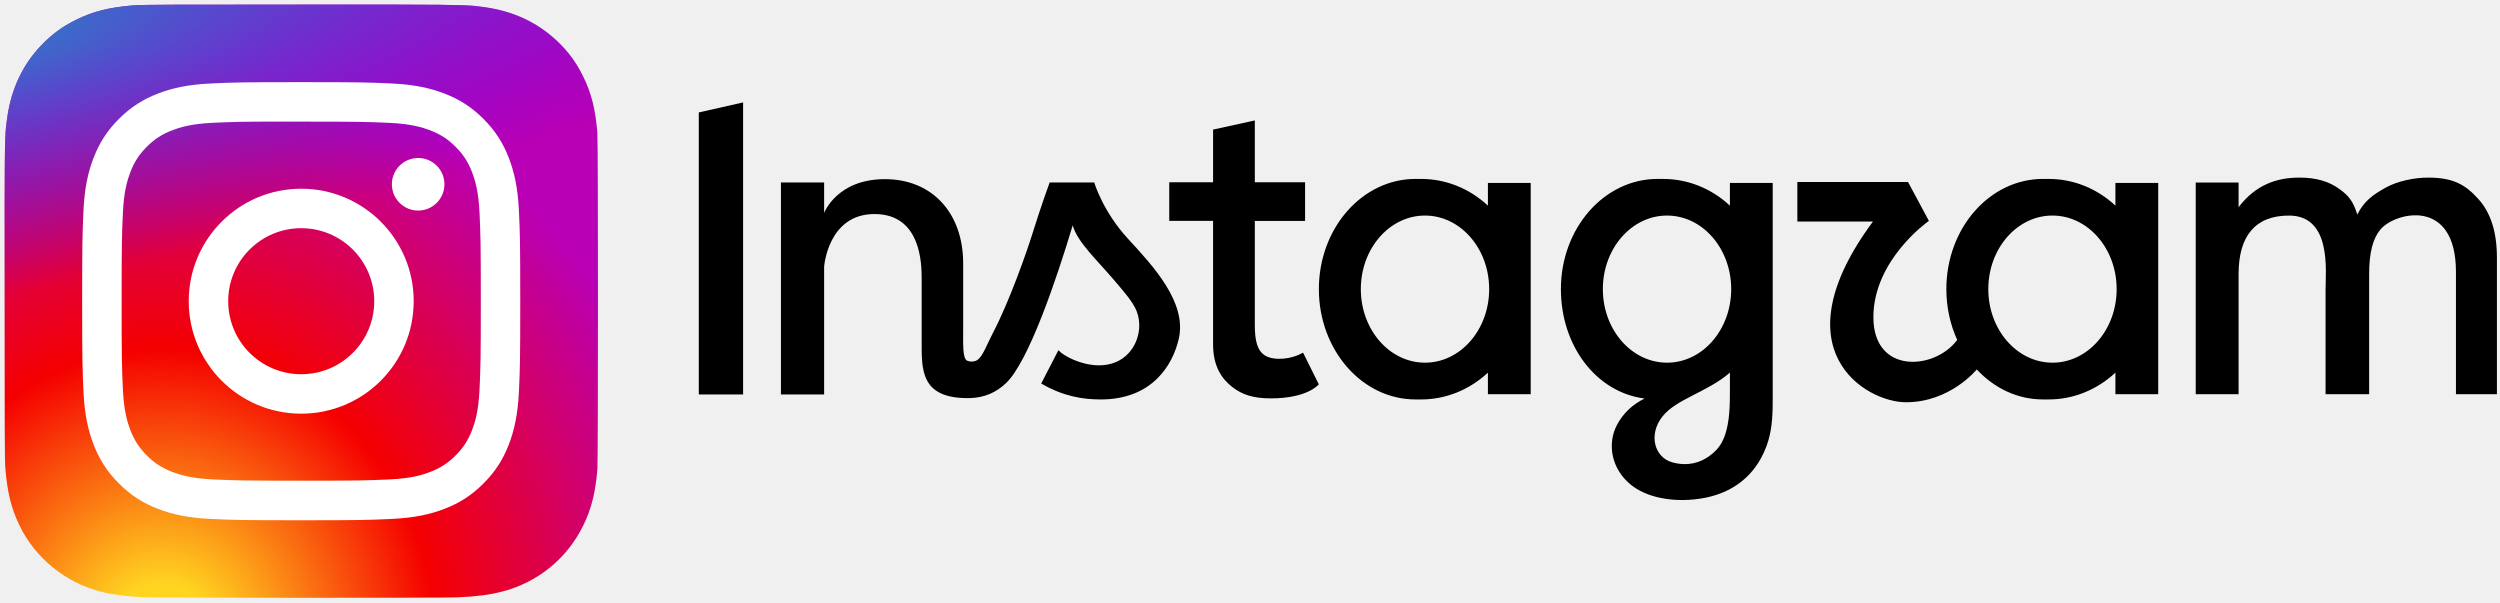
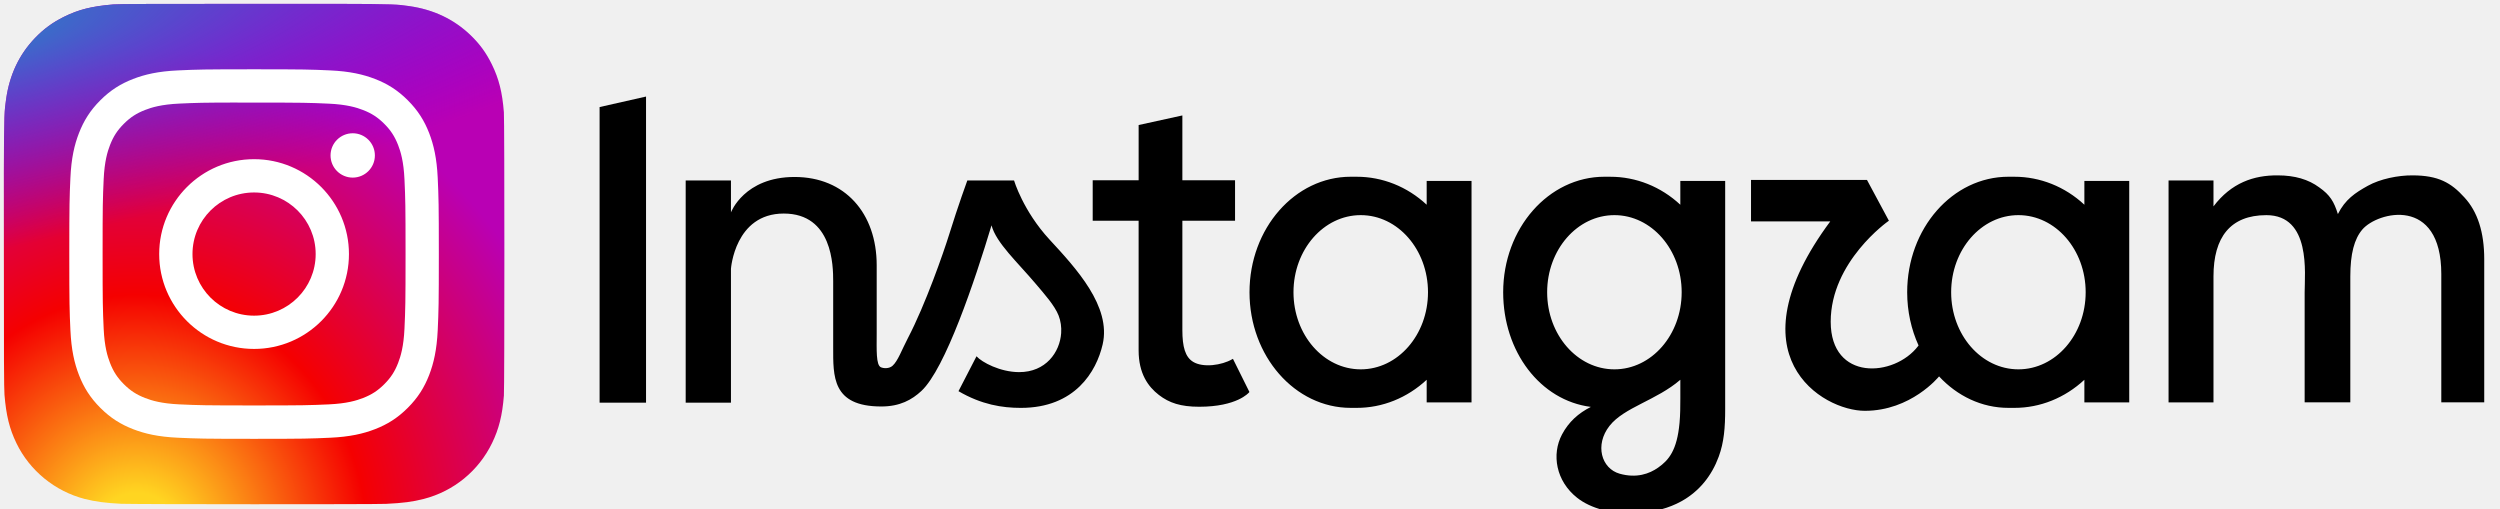
- <svg xmlns="http://www.w3.org/2000/svg" viewBox="0 0 415 100" fill="none" role="img" aria-label="Instagram">
+ <svg xmlns="http://www.w3.org/2000/svg" viewBox="0 0 492 100" fill="none" role="img" aria-label="Instagram">
  <defs>
    <linearGradient id="ig-grad-b-dark">
      <stop offset="0" stop-color="#3771c8" />
      <stop offset="0.128" stop-color="#3771c8" />
      <stop offset="1" stop-color="#6000ff" stop-opacity="0" />
    </linearGradient>
    <linearGradient id="ig-grad-a-dark">
      <stop offset="0" stop-color="#ffd521" />
      <stop offset="0.1" stop-color="#ffd521" />
      <stop offset="0.5" stop-color="#f50000" />
      <stop offset="1" stop-color="#b900b4" />
    </linearGradient>
    <radialGradient id="ig-rad-c-dark" cx="158.429" cy="578.088" r="65" gradientUnits="userSpaceOnUse" gradientTransform="matrix(0 -1.98198 1.8439 0 -1031.402 454.004)" fx="158.429" fy="578.088" href="#ig-grad-a-dark" />
    <radialGradient id="ig-rad-d-dark" cx="147.694" cy="473.455" r="65" gradientUnits="userSpaceOnUse" gradientTransform="matrix(0.17394 0.86872 -3.5818 0.71718 1648.348 -458.493)" fx="147.694" fy="473.455" href="#ig-grad-b-dark" />
  </defs>
-   <g transform="scale(0.7575758)">
+   <g transform="scale(0.757576)">
    <path fill="url(#ig-rad-c-dark)" d="M65.03 0C37.888 0 29.95.028 28.407.156c-5.57.463-9.036 1.34-12.812 3.22-2.91 1.445-5.205 3.12-7.47 5.468C4 13.126 1.5 18.394.595 24.656c-.44 3.04-.568 3.66-.594 19.188-.01 5.176 0 11.988 0 21.125 0 27.12.03 35.05.16 36.59.45 5.42 1.3 8.83 3.1 12.56 3.44 7.14 10.01 12.5 17.75 14.5 2.68.69 5.64 1.07 9.44 1.25 1.61.07 18.02.12 34.44.12 16.42 0 32.84-.02 34.41-.1 4.4-.207 6.955-.55 9.78-1.28 7.79-2.01 14.24-7.29 17.75-14.53 1.765-3.64 2.66-7.18 3.065-12.317.088-1.12.125-18.977.125-36.81 0-17.836-.04-35.66-.128-36.78-.41-5.22-1.305-8.73-3.127-12.44-1.495-3.037-3.155-5.305-5.565-7.624C116.9 4 111.64 1.5 105.372.596 102.335.157 101.73.027 86.19 0H65.03z" transform="translate(1.004 1)" />
    <path fill="url(#ig-rad-d-dark)" d="M65.03 0C37.888 0 29.95.028 28.407.156c-5.57.463-9.036 1.34-12.812 3.22-2.91 1.445-5.205 3.12-7.47 5.468C4 13.126 1.5 18.394.595 24.656c-.44 3.04-.568 3.66-.594 19.188-.01 5.176 0 11.988 0 21.125 0 27.12.03 35.05.16 36.59.45 5.42 1.3 8.83 3.1 12.56 3.44 7.14 10.01 12.5 17.75 14.5 2.68.69 5.64 1.07 9.44 1.25 1.61.07 18.02.12 34.44.12 16.42 0 32.84-.02 34.41-.1 4.4-.207 6.955-.55 9.78-1.28 7.79-2.01 14.24-7.29 17.75-14.53 1.765-3.64 2.66-7.18 3.065-12.317.088-1.12.125-18.977.125-36.81 0-17.836-.04-35.66-.128-36.78-.41-5.22-1.305-8.73-3.127-12.44-1.495-3.037-3.155-5.305-5.565-7.624C116.9 4 111.64 1.5 105.372.596 102.335.157 101.73.027 86.19 0H65.03z" transform="translate(1.004 1)" />
    <path fill="#ffffff" d="M66.004 18c-13.036 0-14.672.057-19.792.29-5.11.234-8.598 1.043-11.65 2.23-3.157 1.226-5.835 2.866-8.503 5.535-2.67 2.668-4.31 5.346-5.54 8.502-1.19 3.053-2 6.542-2.23 11.65C18.06 51.327 18 52.964 18 66s.058 14.667.29 19.787c.235 5.11 1.044 8.598 2.23 11.65 1.227 3.157 2.867 5.835 5.536 8.503 2.667 2.67 5.345 4.314 8.5 5.54 3.054 1.187 6.543 1.996 11.652 2.23 5.12.233 6.755.29 19.79.29 13.037 0 14.668-.057 19.788-.29 5.11-.234 8.602-1.043 11.656-2.23 3.156-1.226 5.83-2.87 8.497-5.54 2.67-2.668 4.31-5.346 5.54-8.502 1.18-3.053 1.99-6.542 2.23-11.65.23-5.12.29-6.752.29-19.788 0-13.036-.06-14.672-.29-19.792-.24-5.11-1.05-8.598-2.23-11.65-1.23-3.157-2.87-5.835-5.54-8.503-2.67-2.67-5.34-4.31-8.5-5.535-3.06-1.187-6.55-1.996-11.66-2.23-5.12-.233-6.75-.29-19.79-.29zm-4.306 8.65c1.278-.002 2.704 0 4.306 0 12.816 0 14.335.046 19.396.276 4.68.214 7.22.996 8.912 1.653 2.24.87 3.837 1.91 5.516 3.59 1.68 1.68 2.72 3.28 3.592 5.52.657 1.69 1.44 4.23 1.653 8.91.23 5.06.28 6.58.28 19.39s-.05 14.33-.28 19.39c-.214 4.68-.996 7.22-1.653 8.91-.87 2.24-1.912 3.835-3.592 5.514-1.68 1.68-3.275 2.72-5.516 3.59-1.69.66-4.232 1.44-8.912 1.654-5.06.23-6.58.28-19.396.28-12.817 0-14.336-.05-19.396-.28-4.68-.216-7.22-.998-8.913-1.655-2.24-.87-3.84-1.91-5.52-3.59-1.68-1.68-2.72-3.276-3.592-5.517-.657-1.69-1.44-4.23-1.653-8.91-.23-5.06-.276-6.58-.276-19.398s.046-14.33.276-19.39c.214-4.68.996-7.22 1.653-8.912.87-2.24 1.912-3.84 3.592-5.52 1.68-1.68 3.28-2.72 5.52-3.592 1.692-.66 4.233-1.44 8.913-1.655 4.428-.2 6.144-.26 15.09-.27zm29.928 7.97c-3.18 0-5.76 2.577-5.76 5.758 0 3.18 2.58 5.76 5.76 5.76 3.18 0 5.76-2.58 5.76-5.76 0-3.18-2.58-5.76-5.76-5.76zm-25.622 6.73c-13.613 0-24.65 11.037-24.65 24.65 0 13.613 11.037 24.645 24.65 24.645C79.617 90.645 90.65 79.613 90.65 66S79.616 41.35 66.003 41.35zm0 8.65c8.836 0 16 7.163 16 16 0 8.836-7.164 16-16 16-8.837 0-16-7.164-16-16 0-8.837 7.163-16 16-16z" />
  </g>
-   <g transform="translate(116, 17) scale(2.011929) translate(-31.47393, -131.9666)">
+   <g transform="translate(118, 19) scale(2.5) translate(-31.47393, -131.9666)">
    <path fill="#000000" d="m 35.13,131.967 -3.656,0.827 v 23.269 h 3.656 z m 42.22,1.487 -0.09,0.019 -3.353,0.736 v 4.348 H 70.291 v 3.186 h 3.615 v 10.201 c 0,1.828 0.747,2.859 1.594,3.512 0.815,0.629 1.717,0.93 3.178,0.93 1.486,0 2.462,-0.276 3.069,-0.555 0.606,-0.279 0.85,-0.57 0.85,-0.57 l 0.031,-0.037 -1.297,-2.611 -0.071,0.039 c -0.398,0.23 -0.968,0.403 -1.537,0.455 -0.568,0.052 -1.133,-0.018 -1.519,-0.252 -0.321,-0.194 -0.53,-0.49 -0.665,-0.904 -0.134,-0.414 -0.189,-0.946 -0.189,-1.594 v -8.613 h 4.147 v -3.186 h -4.147 z m 86.239,4.718 c -1.897,-0.019 -3.668,0.589 -5.07,2.441 v -2.038 h -3.536 v 17.466 h 3.536 v -9.917 c 0,-3.084 1.332,-4.821 4.162,-4.821 3.53,0 3.015,4.599 3.015,6.071 v 8.665 h 3.595 v -9.917 c 0,-1.774 0.312,-2.942 0.942,-3.683 1.202,-1.416 6.22,-2.666 6.22,3.506 v 10.094 h 3.38 v -11.274 c 0,-2.116 -0.522,-3.737 -1.565,-4.863 -1.044,-1.154 -2.053,-1.73 -4.087,-1.73 -1.125,-0.008 -2.537,0.276 -3.519,0.824 -0.989,0.549 -1.772,1.069 -2.35,2.223 -0.306,-0.984 -0.624,-1.507 -1.467,-2.1 -0.851,-0.632 -1.936,-0.947 -3.255,-0.947 z m -72.978,0.107 c -4.405,-3.6e-4 -7.976,4.066 -7.976,9.093 -1e-5,5.027 3.571,9.107 7.976,9.102 0.075,-8e-5 0.149,0 0.224,0 0.079,0 0.158,-1.7e-4 0.237,0 2.023,0.004 3.978,-0.785 5.51,-2.211 v 1.778 h 3.531 v -14.33 -3.102 h -3.531 v 1.874 c -1.531,-1.426 -3.487,-2.205 -5.51,-2.203 -0.04,4e-5 -0.08,0 -0.12,0 -0.113,0 -0.227,1e-5 -0.34,0 z m 19.969,0 c -4.405,-3.6e-4 -7.976,4.066 -7.976,9.093 -1e-5,4.68 2.92,8.52 6.902,9.026 l -0.003,0.002 c -0.975,0.494 -1.735,1.166 -2.267,2.166 -0.839,1.58 -0.469,3.675 1.186,4.983 1.072,0.847 2.767,1.315 4.735,1.208 1.36,-0.074 2.511,-0.4 3.46,-0.922 1.431,-0.788 2.405,-2.023 2.956,-3.523 0.416,-1.133 0.507,-2.285 0.507,-3.74 v -14.86 -3.102 h -3.531 v 1.874 c -1.531,-1.426 -3.487,-2.205 -5.51,-2.203 -0.04,4e-5 -0.08,0 -0.12,0 -0.113,0 -0.227,1e-5 -0.34,0 z m 31.803,0 c -4.405,-3.6e-4 -7.976,4.066 -7.976,9.093 0,1.51 0.324,2.934 0.895,4.188 -0.009,0.012 -0.016,0.025 -0.025,0.037 -0.941,1.243 -2.676,1.941 -4.162,1.738 -0.743,-0.101 -1.423,-0.426 -1.918,-1.015 -0.496,-0.59 -0.81,-1.447 -0.81,-2.629 0,-4.733 4.527,-7.91 4.527,-7.91 l 0.055,-0.037 -1.725,-3.211 h -5.406 -3.724 v 0.076 3.185 h 3.725 2.514 c -3.906,5.268 -4.094,9 -2.852,11.408 1.253,2.428 3.912,3.504 5.574,3.504 3.636,0 5.812,-2.672 5.842,-2.709 1.428,1.537 3.351,2.48 5.468,2.477 0.075,-8e-5 0.149,0 0.224,0 0.079,0 0.158,-1.7e-4 0.237,0 2.023,0.004 3.978,-0.785 5.51,-2.211 v 1.778 h 3.531 v -14.33 -3.102 h -3.531 v 1.874 c -1.531,-1.426 -3.487,-2.205 -5.51,-2.203 -0.04,4e-5 -0.08,0 -0.12,0 -0.113,0 -0.227,1e-5 -0.34,0 z m -95.56,0.019 c -3.962,0 -5.008,2.787 -5.008,2.787 v -2.512 h -3.564 v 17.491 h 3.564 V 145.526 c 0,0 0.304,-4.349 4.154,-4.349 3.85,0 3.893,4.119 3.893,5.325 v 5.19 c 0,2.283 -0.108,4.673 3.79,4.673 1.472,0 2.41,-0.532 3.151,-1.219 1.883,-1.747 4.212,-8.679 5.523,-13.04 0.372,1.389 2.04,2.893 3.519,4.647 0.637,0.756 1.45,1.657 1.762,2.452 0.166,0.425 0.234,0.902 0.202,1.381 -0.101,1.507 -1.211,3.084 -3.324,3.074 -1.474,-0.007 -2.916,-0.77 -3.34,-1.248 l -1.419,2.748 c 1.819,1.063 3.441,1.315 4.911,1.315 4.263,0 5.946,-2.86 6.438,-4.998 0.689,-2.993 -2.089,-5.986 -4.178,-8.248 -2.089,-2.261 -2.798,-4.657 -2.798,-4.657 h -3.677 c 0,0 -0.716,1.951 -1.434,4.265 -0.437,1.408 -1.868,5.514 -3.245,8.148 -0.486,0.93 -0.784,1.798 -1.211,2.178 -0.268,0.238 -0.698,0.21 -0.913,0.115 -0.394,-0.175 -0.332,-1.383 -0.332,-2.653 v -5.381 c 0,-4.092 -2.5,-6.946 -6.463,-6.946 z m 44.569,3.004 a 5.294,6.07 0 0 1 5.294,6.07 5.294,6.07 0 0 1 -5.294,6.069 5.294,6.07 0 0 1 -5.295,-6.069 5.294,6.07 0 0 1 5.295,-6.07 z m 19.969,0 c 2.924,1e-4 5.294,2.718 5.294,6.07 -1.2e-4,3.352 -2.37,6.069 -5.294,6.069 -2.924,2.3e-4 -5.295,-2.717 -5.295,-6.069 -1.4e-4,-3.352 2.371,-6.07 5.295,-6.07 z m 31.803,0 a 5.294,6.07 0 0 1 5.294,6.07 5.294,6.07 0 0 1 -5.294,6.069 5.294,6.07 0 0 1 -5.295,-6.069 5.294,6.07 0 0 1 5.295,-6.07 z m -26.614,12.961 v 1.462 c 0,0.65 -0.005,1.3 -0.064,1.941 -0.198,2.142 -0.835,2.913 -1.681,3.51 -0.695,0.49 -1.704,0.853 -3.027,0.482 -1.448,-0.407 -1.978,-2.271 -0.804,-3.766 1.149,-1.464 3.704,-2.011 5.575,-3.63 z" />
  </g>
</svg>
